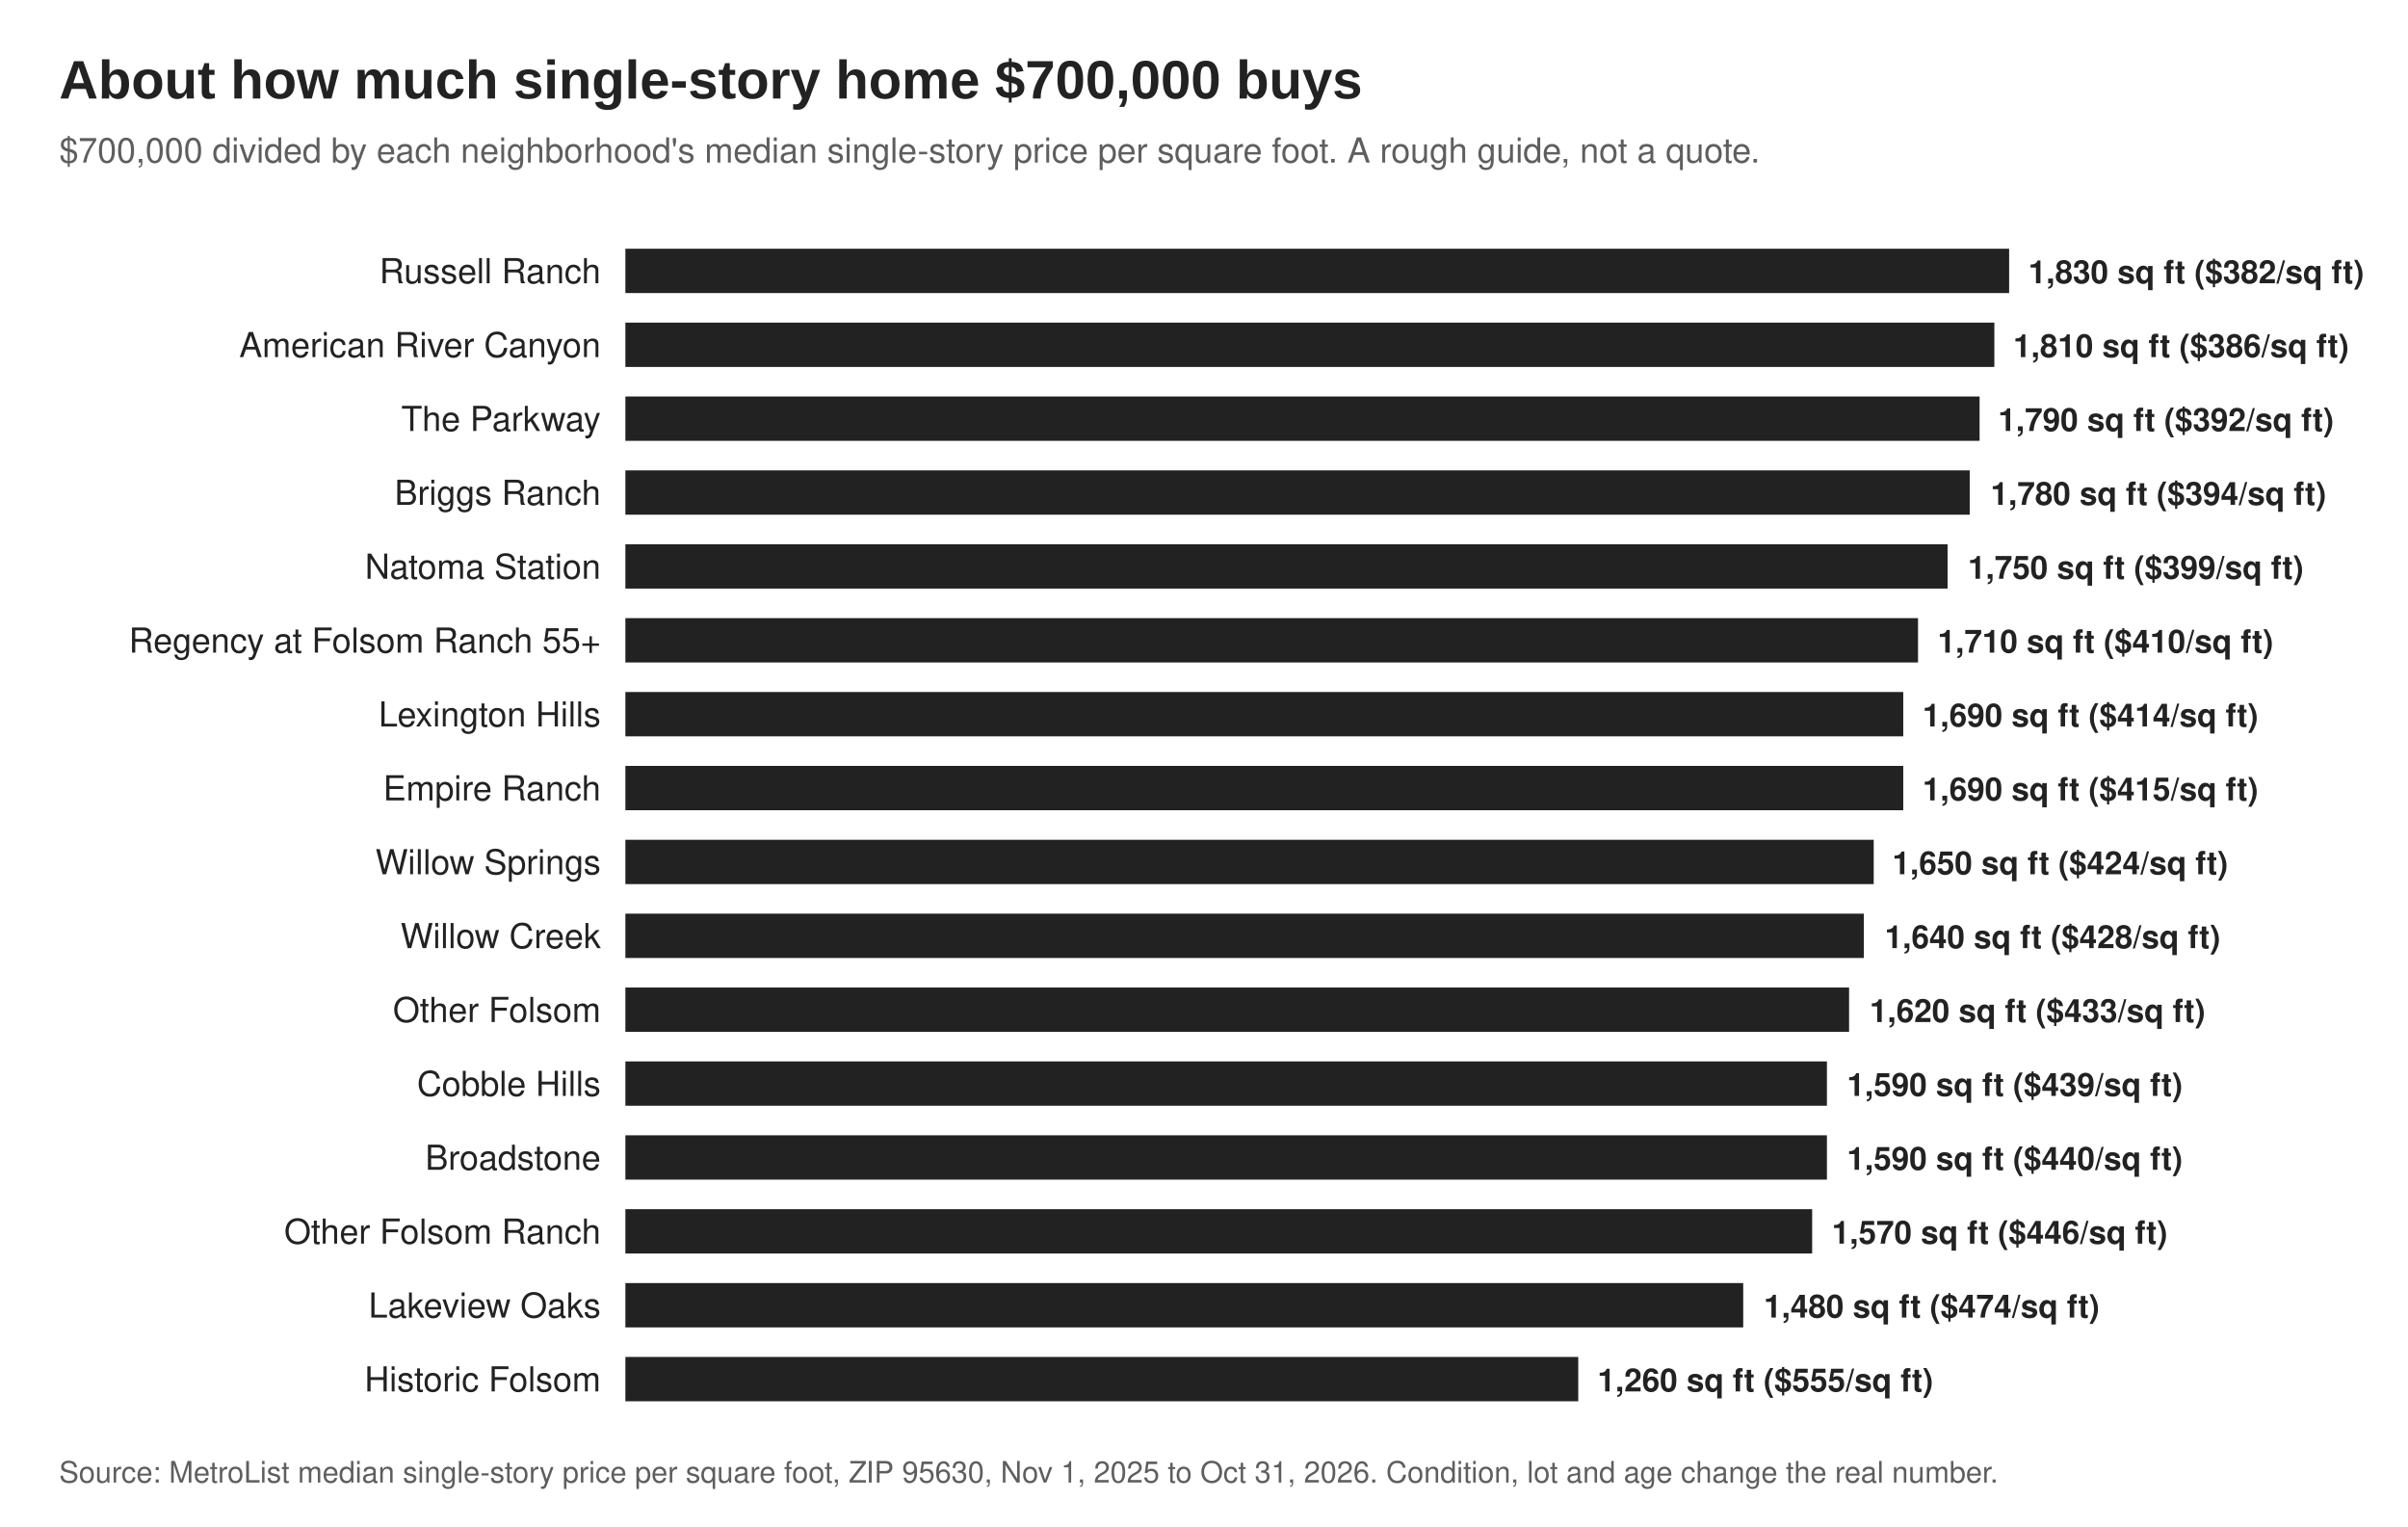
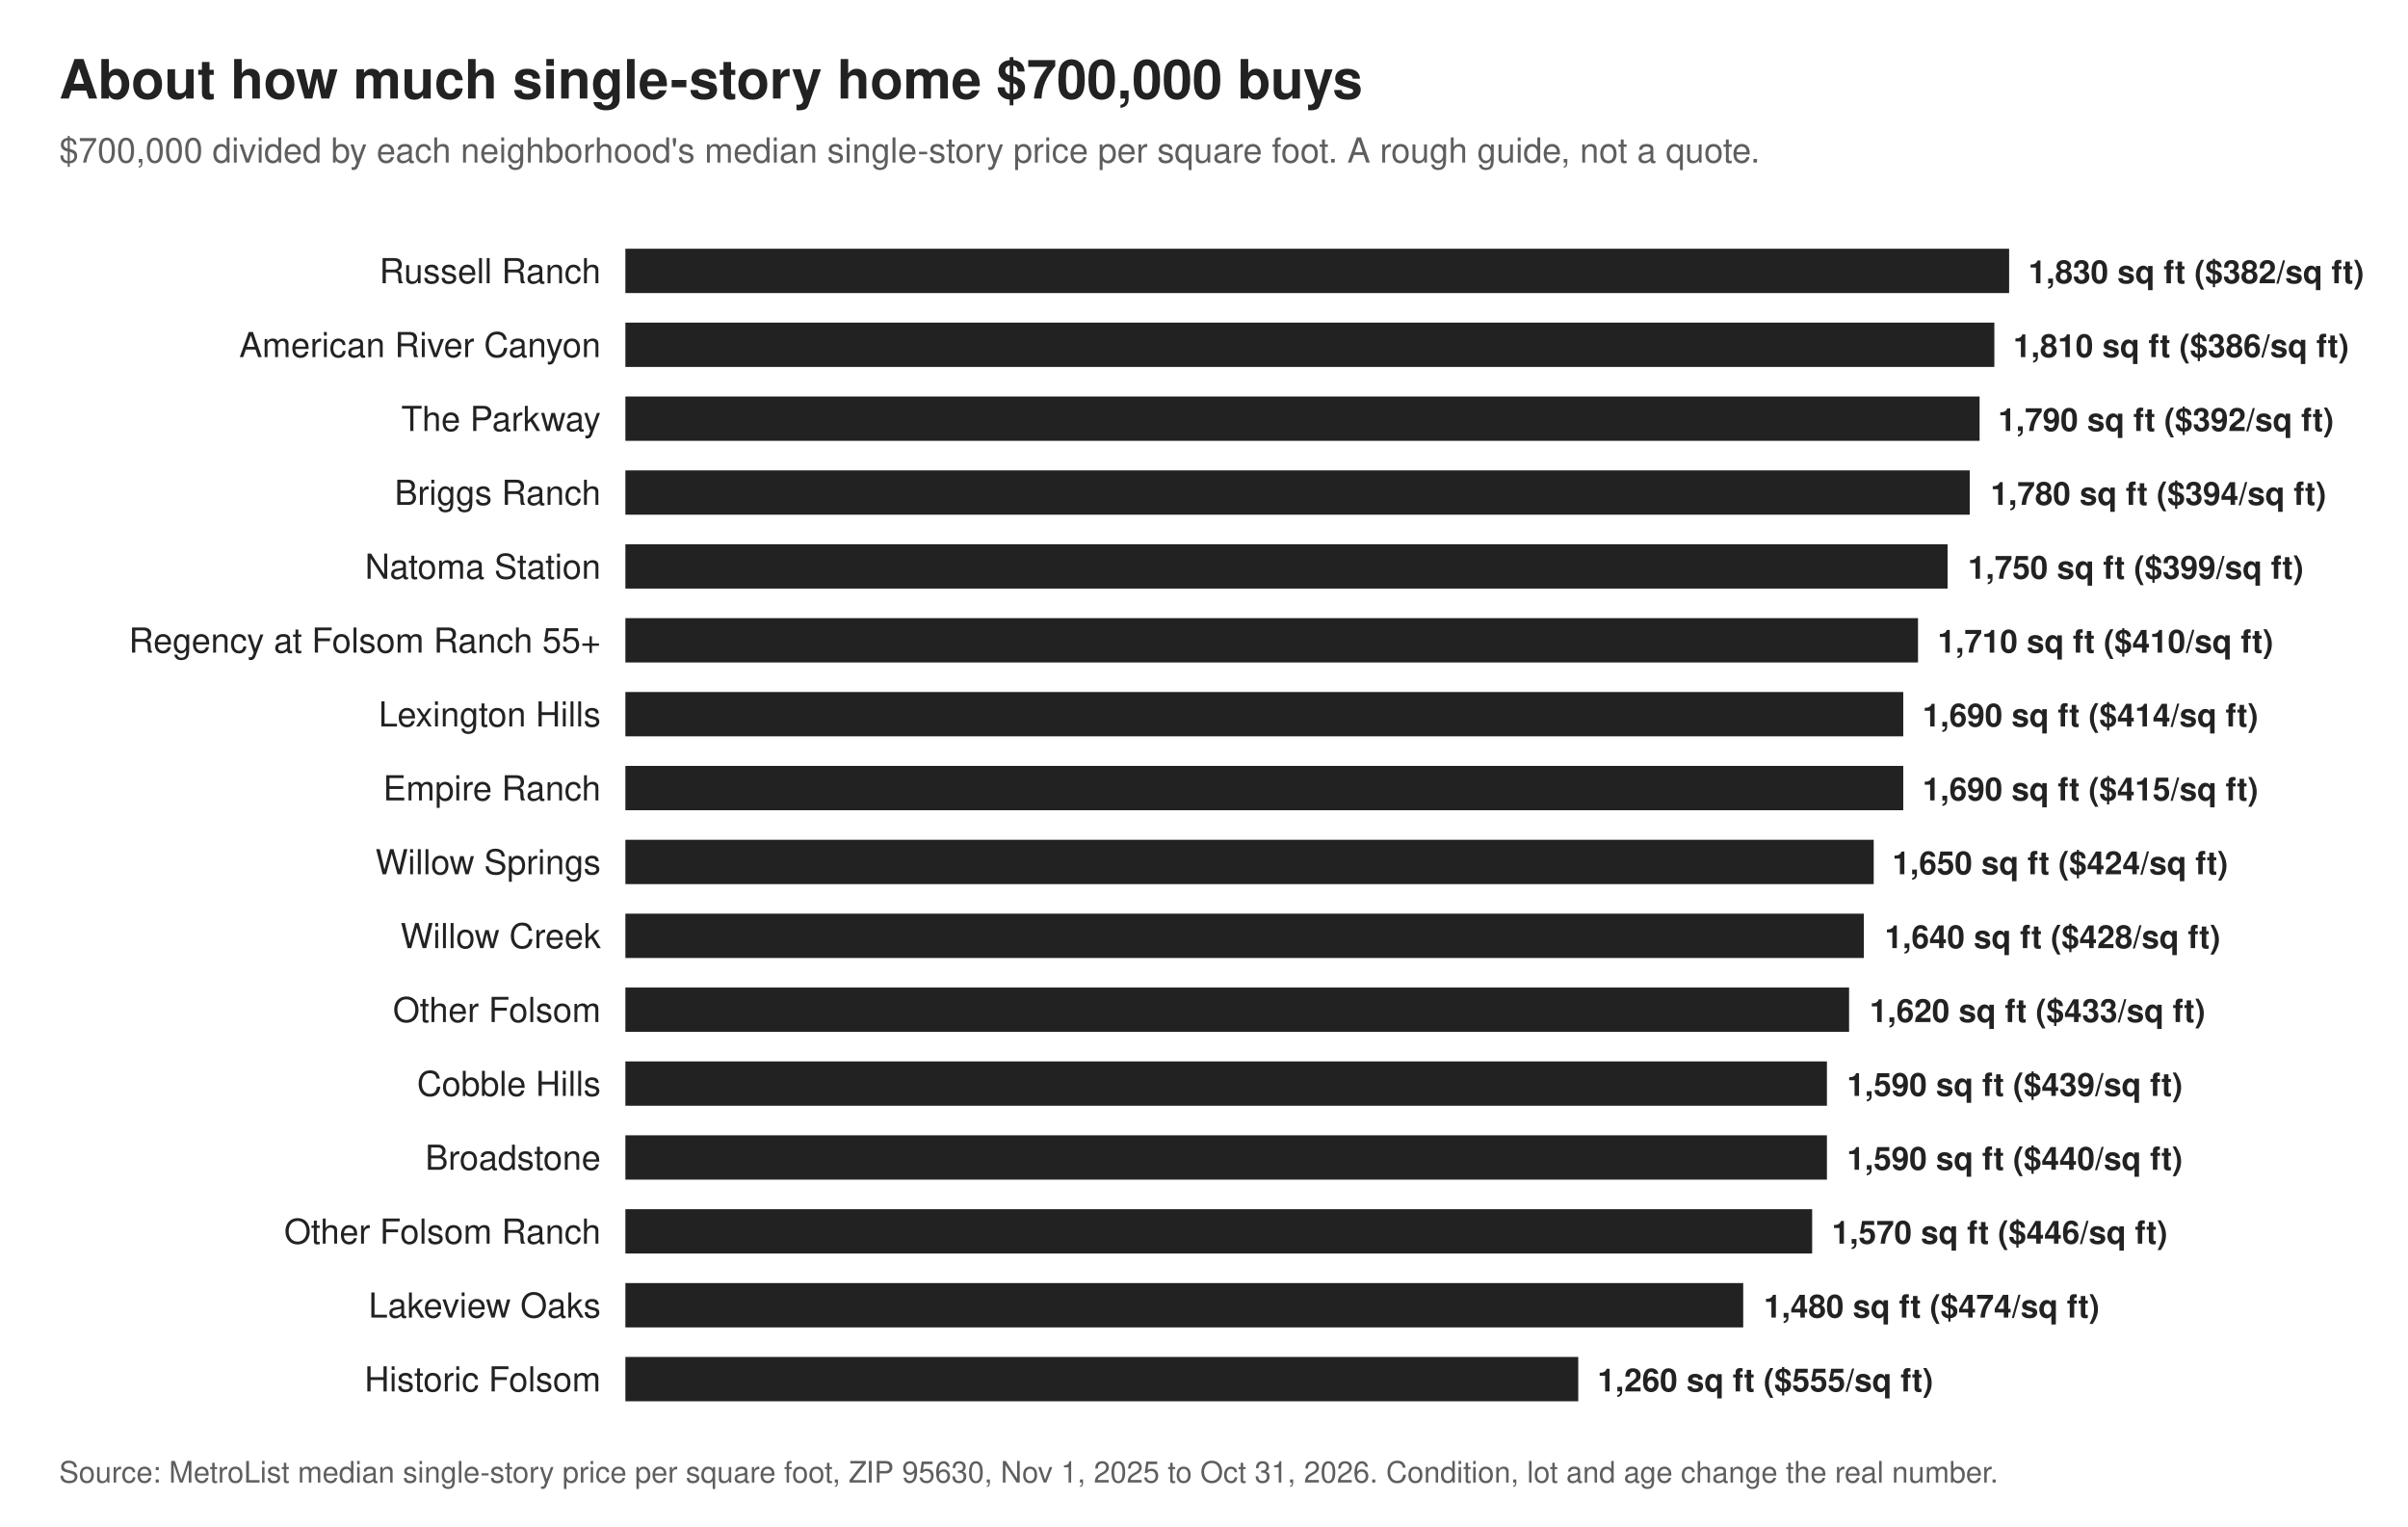
<svg xmlns="http://www.w3.org/2000/svg" viewBox="0 0 978 620" width="978" height="620" role="img" aria-label="Bar chart of about how many square feet of single-story home $700,000 buys by Folsom neighborhood, from 1,830 sq ft in Russell Ranch to 1,260 sq ft in Historic Folsom">
  <rect width="978" height="620" fill="#fff" />
-   <text x="24" y="40" font-family="Quicksand,Helvetica Neue,Arial,sans-serif" font-size="22" font-weight="700" fill="#222223" text-anchor="start">About how much single-story home $700,000 buys</text>
+   <text x="24" y="40" font-family="Helvetica Neue,Helvetica,Arial,sans-serif" font-size="22" font-weight="700" fill="#222223" text-anchor="start">About how much single-story home $700,000 buys</text>
  <text x="24" y="66" font-family="Helvetica Neue,Helvetica,Arial,sans-serif" font-size="14" font-weight="400" fill="#5E5E60" text-anchor="start">$700,000 divided by each neighborhood's median single-story price per square foot. A rough guide, not a quote.</text>
  <text x="244" y="115" font-family="Helvetica Neue,Helvetica,Arial,sans-serif" font-size="14" font-weight="400" fill="#222223" text-anchor="end">Russell Ranch</text>
  <rect x="254" y="101" width="562" height="18" fill="#222223" />
  <text x="823.81" y="115" font-family="Helvetica Neue,Helvetica,Arial,sans-serif" font-size="13" font-weight="700" fill="#222223" text-anchor="start">1,830 sq ft  ($382/sq ft)</text>
  <text x="244" y="145" font-family="Helvetica Neue,Helvetica,Arial,sans-serif" font-size="14" font-weight="400" fill="#222223" text-anchor="end">American River Canyon</text>
  <rect x="254" y="131" width="556" height="18" fill="#222223" />
  <text x="817.67" y="145" font-family="Helvetica Neue,Helvetica,Arial,sans-serif" font-size="13" font-weight="700" fill="#222223" text-anchor="start">1,810 sq ft  ($386/sq ft)</text>
  <text x="244" y="175" font-family="Helvetica Neue,Helvetica,Arial,sans-serif" font-size="14" font-weight="400" fill="#222223" text-anchor="end">The Parkway</text>
  <rect x="254" y="161" width="550" height="18" fill="#222223" />
  <text x="811.53" y="175" font-family="Helvetica Neue,Helvetica,Arial,sans-serif" font-size="13" font-weight="700" fill="#222223" text-anchor="start">1,790 sq ft  ($392/sq ft)</text>
  <text x="244" y="205" font-family="Helvetica Neue,Helvetica,Arial,sans-serif" font-size="14" font-weight="400" fill="#222223" text-anchor="end">Briggs Ranch</text>
  <rect x="254" y="191" width="546" height="18" fill="#222223" />
  <text x="808.46" y="205" font-family="Helvetica Neue,Helvetica,Arial,sans-serif" font-size="13" font-weight="700" fill="#222223" text-anchor="start">1,780 sq ft  ($394/sq ft)</text>
  <text x="244" y="235" font-family="Helvetica Neue,Helvetica,Arial,sans-serif" font-size="14" font-weight="400" fill="#222223" text-anchor="end">Natoma Station</text>
  <rect x="254" y="221" width="537" height="18" fill="#222223" />
  <text x="799.25" y="235" font-family="Helvetica Neue,Helvetica,Arial,sans-serif" font-size="13" font-weight="700" fill="#222223" text-anchor="start">1,750 sq ft  ($399/sq ft)</text>
  <text x="244" y="265" font-family="Helvetica Neue,Helvetica,Arial,sans-serif" font-size="14" font-weight="400" fill="#222223" text-anchor="end">Regency at Folsom Ranch 55+</text>
  <rect x="254" y="251" width="525" height="18" fill="#222223" />
  <text x="786.97" y="265" font-family="Helvetica Neue,Helvetica,Arial,sans-serif" font-size="13" font-weight="700" fill="#222223" text-anchor="start">1,710 sq ft  ($410/sq ft)</text>
  <text x="244" y="295" font-family="Helvetica Neue,Helvetica,Arial,sans-serif" font-size="14" font-weight="400" fill="#222223" text-anchor="end">Lexington Hills</text>
  <rect x="254" y="281" width="519" height="18" fill="#222223" />
  <text x="780.83" y="295" font-family="Helvetica Neue,Helvetica,Arial,sans-serif" font-size="13" font-weight="700" fill="#222223" text-anchor="start">1,690 sq ft  ($414/sq ft)</text>
  <text x="244" y="325" font-family="Helvetica Neue,Helvetica,Arial,sans-serif" font-size="14" font-weight="400" fill="#222223" text-anchor="end">Empire Ranch</text>
  <rect x="254" y="311" width="519" height="18" fill="#222223" />
  <text x="780.83" y="325" font-family="Helvetica Neue,Helvetica,Arial,sans-serif" font-size="13" font-weight="700" fill="#222223" text-anchor="start">1,690 sq ft  ($415/sq ft)</text>
  <text x="244" y="355" font-family="Helvetica Neue,Helvetica,Arial,sans-serif" font-size="14" font-weight="400" fill="#222223" text-anchor="end">Willow Springs</text>
  <rect x="254" y="341" width="507" height="18" fill="#222223" />
  <text x="768.55" y="355" font-family="Helvetica Neue,Helvetica,Arial,sans-serif" font-size="13" font-weight="700" fill="#222223" text-anchor="start">1,650 sq ft  ($424/sq ft)</text>
  <text x="244" y="385" font-family="Helvetica Neue,Helvetica,Arial,sans-serif" font-size="14" font-weight="400" fill="#222223" text-anchor="end">Willow Creek</text>
  <rect x="254" y="371" width="503" height="18" fill="#222223" />
  <text x="765.48" y="385" font-family="Helvetica Neue,Helvetica,Arial,sans-serif" font-size="13" font-weight="700" fill="#222223" text-anchor="start">1,640 sq ft  ($428/sq ft)</text>
  <text x="244" y="415" font-family="Helvetica Neue,Helvetica,Arial,sans-serif" font-size="14" font-weight="400" fill="#222223" text-anchor="end">Other Folsom</text>
  <rect x="254" y="401" width="497" height="18" fill="#222223" />
  <text x="759.34" y="415" font-family="Helvetica Neue,Helvetica,Arial,sans-serif" font-size="13" font-weight="700" fill="#222223" text-anchor="start">1,620 sq ft  ($433/sq ft)</text>
  <text x="244" y="445" font-family="Helvetica Neue,Helvetica,Arial,sans-serif" font-size="14" font-weight="400" fill="#222223" text-anchor="end">Cobble Hills</text>
  <rect x="254" y="431" width="488" height="18" fill="#222223" />
  <text x="750.13" y="445" font-family="Helvetica Neue,Helvetica,Arial,sans-serif" font-size="13" font-weight="700" fill="#222223" text-anchor="start">1,590 sq ft  ($439/sq ft)</text>
  <text x="244" y="475" font-family="Helvetica Neue,Helvetica,Arial,sans-serif" font-size="14" font-weight="400" fill="#222223" text-anchor="end">Broadstone</text>
  <rect x="254" y="461" width="488" height="18" fill="#222223" />
  <text x="750.13" y="475" font-family="Helvetica Neue,Helvetica,Arial,sans-serif" font-size="13" font-weight="700" fill="#222223" text-anchor="start">1,590 sq ft  ($440/sq ft)</text>
  <text x="244" y="505" font-family="Helvetica Neue,Helvetica,Arial,sans-serif" font-size="14" font-weight="400" fill="#222223" text-anchor="end">Other Folsom Ranch</text>
  <rect x="254" y="491" width="482" height="18" fill="#222223" />
  <text x="743.99" y="505" font-family="Helvetica Neue,Helvetica,Arial,sans-serif" font-size="13" font-weight="700" fill="#222223" text-anchor="start">1,570 sq ft  ($446/sq ft)</text>
  <text x="244" y="535" font-family="Helvetica Neue,Helvetica,Arial,sans-serif" font-size="14" font-weight="400" fill="#222223" text-anchor="end">Lakeview Oaks</text>
  <rect x="254" y="521" width="454" height="18" fill="#222223" />
  <text x="716.36" y="535" font-family="Helvetica Neue,Helvetica,Arial,sans-serif" font-size="13" font-weight="700" fill="#222223" text-anchor="start">1,480 sq ft  ($474/sq ft)</text>
  <text x="244" y="565" font-family="Helvetica Neue,Helvetica,Arial,sans-serif" font-size="14" font-weight="400" fill="#222223" text-anchor="end">Historic Folsom</text>
  <rect x="254" y="551" width="387" height="18" fill="#222223" />
  <text x="648.82" y="565" font-family="Helvetica Neue,Helvetica,Arial,sans-serif" font-size="13" font-weight="700" fill="#222223" text-anchor="start">1,260 sq ft  ($555/sq ft)</text>
  <text x="24" y="602" font-family="Helvetica Neue,Helvetica,Arial,sans-serif" font-size="12" font-weight="400" fill="#5E5E60" text-anchor="start">Source: MetroList median single-story price per square foot, ZIP 95630, Nov 1, 2025 to Oct 31, 2026. Condition, lot and age change the real number.</text>
</svg>
